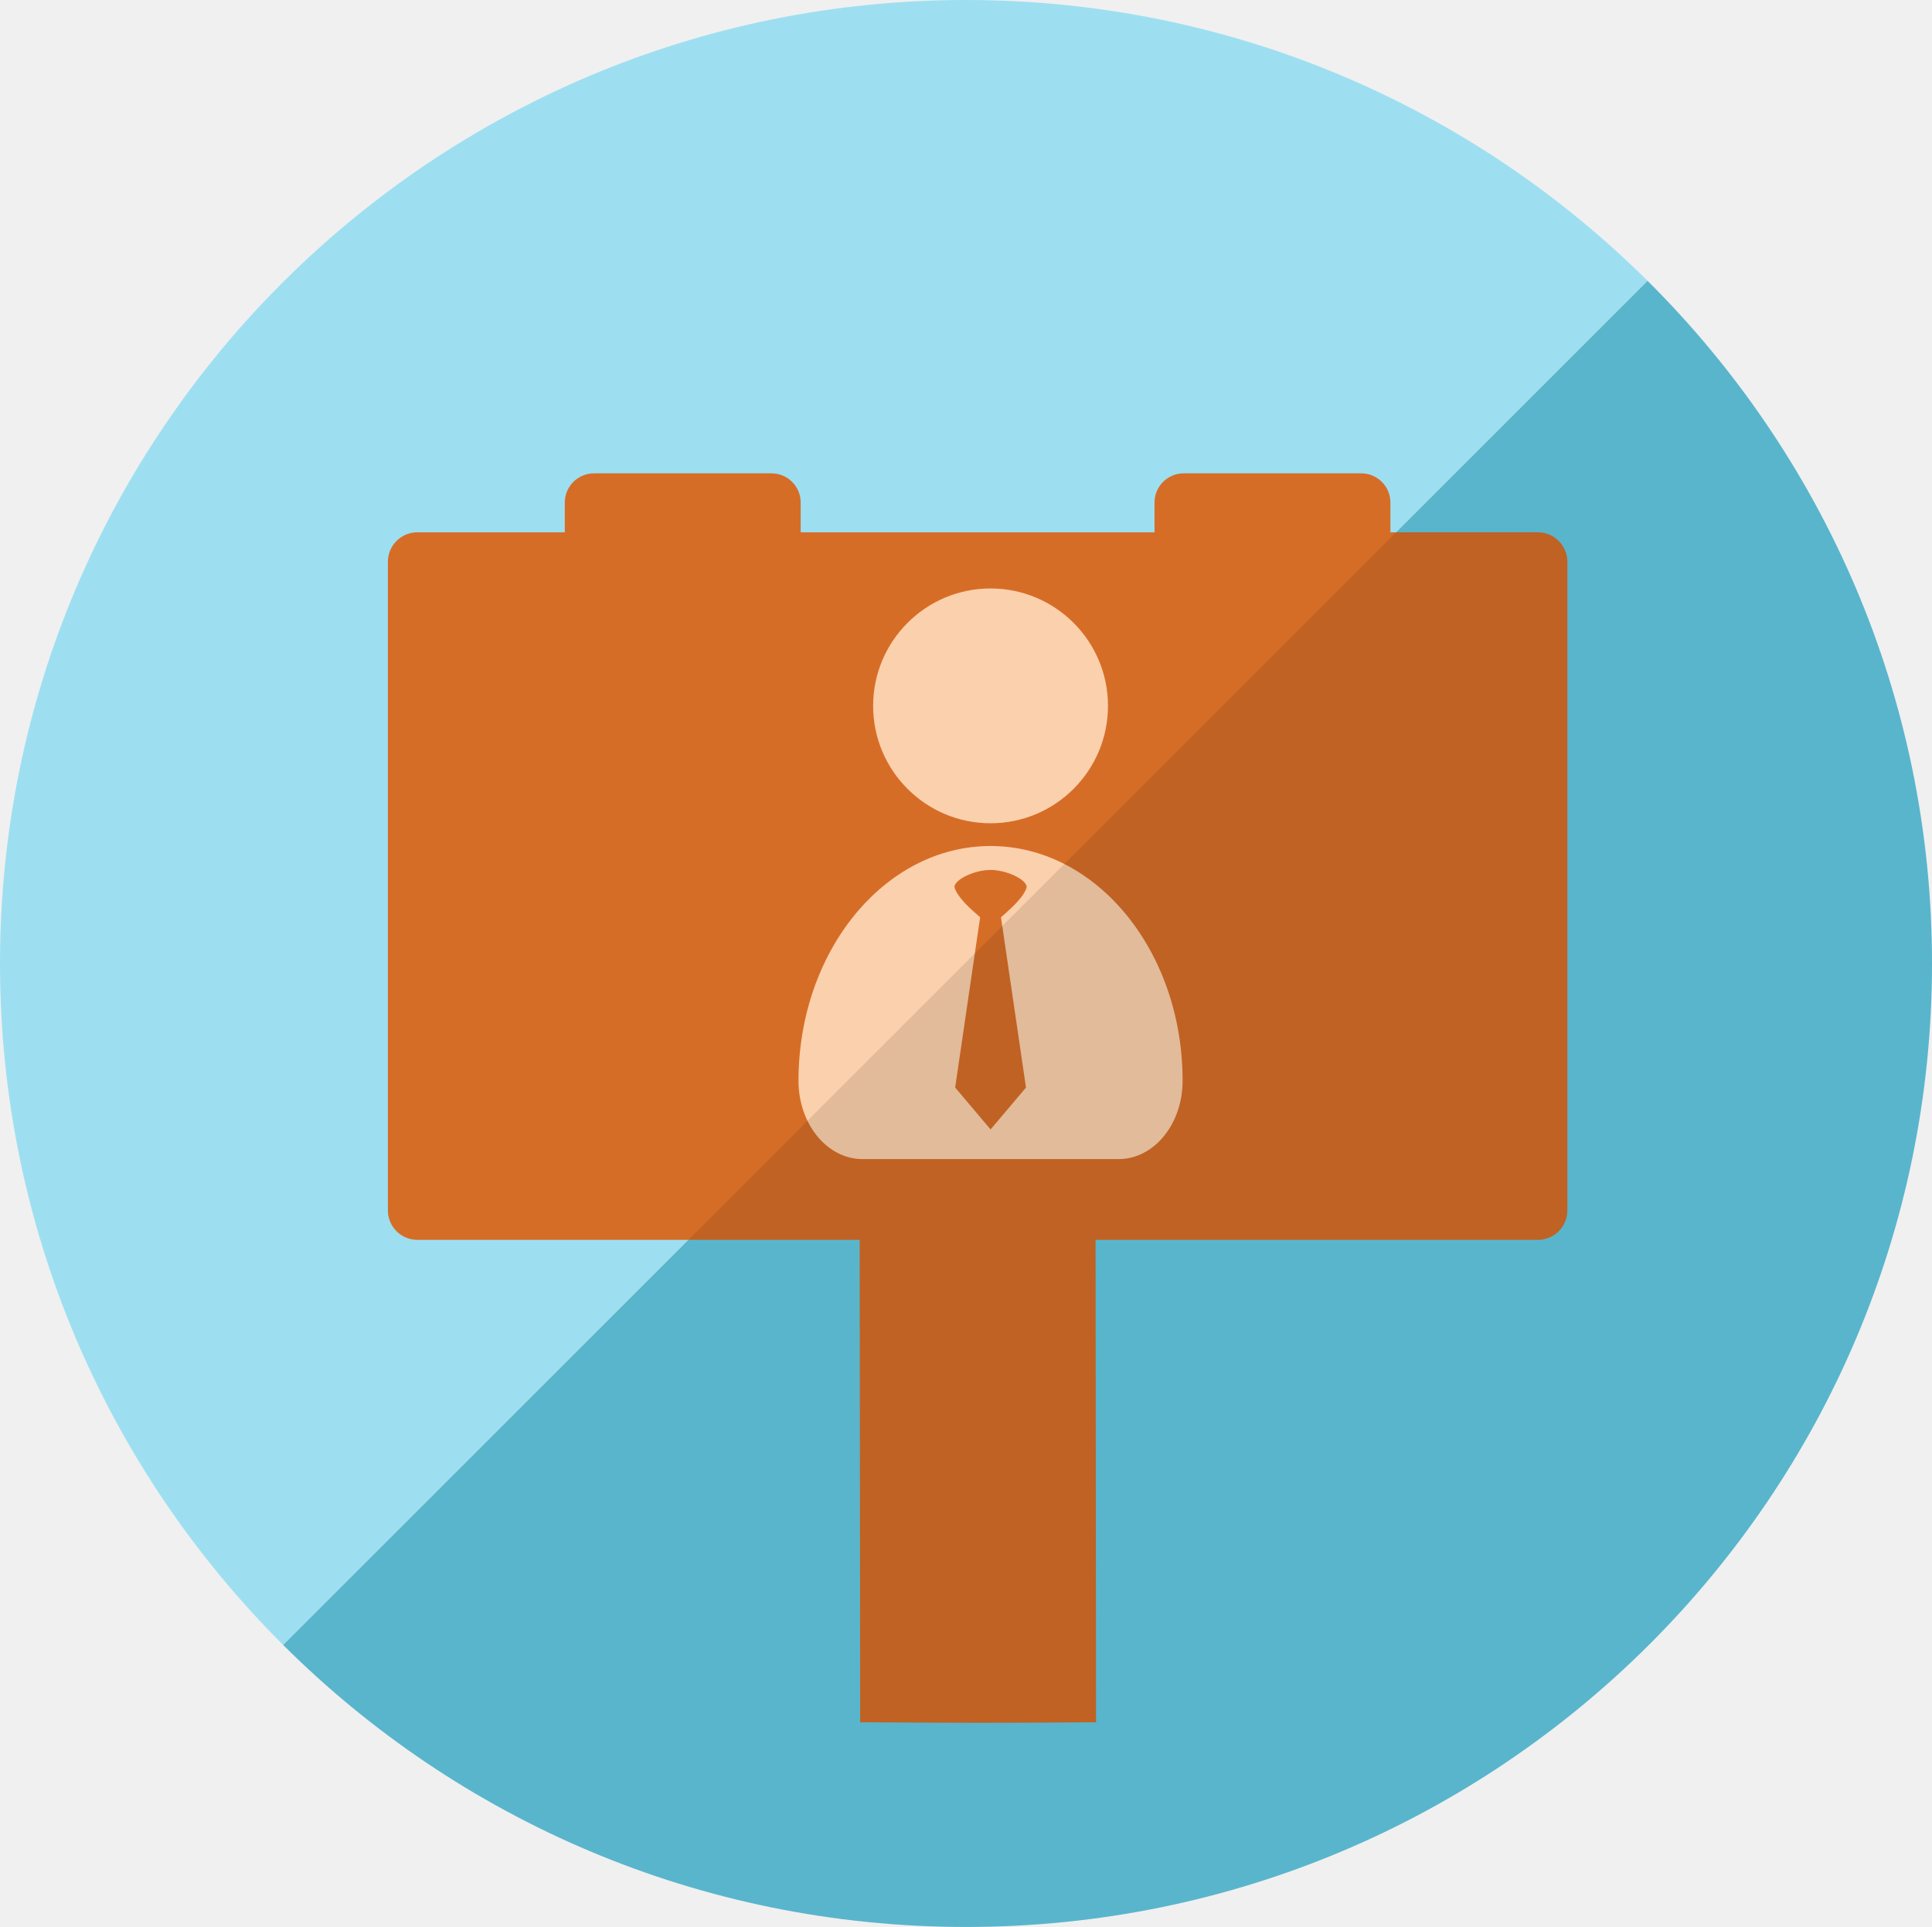
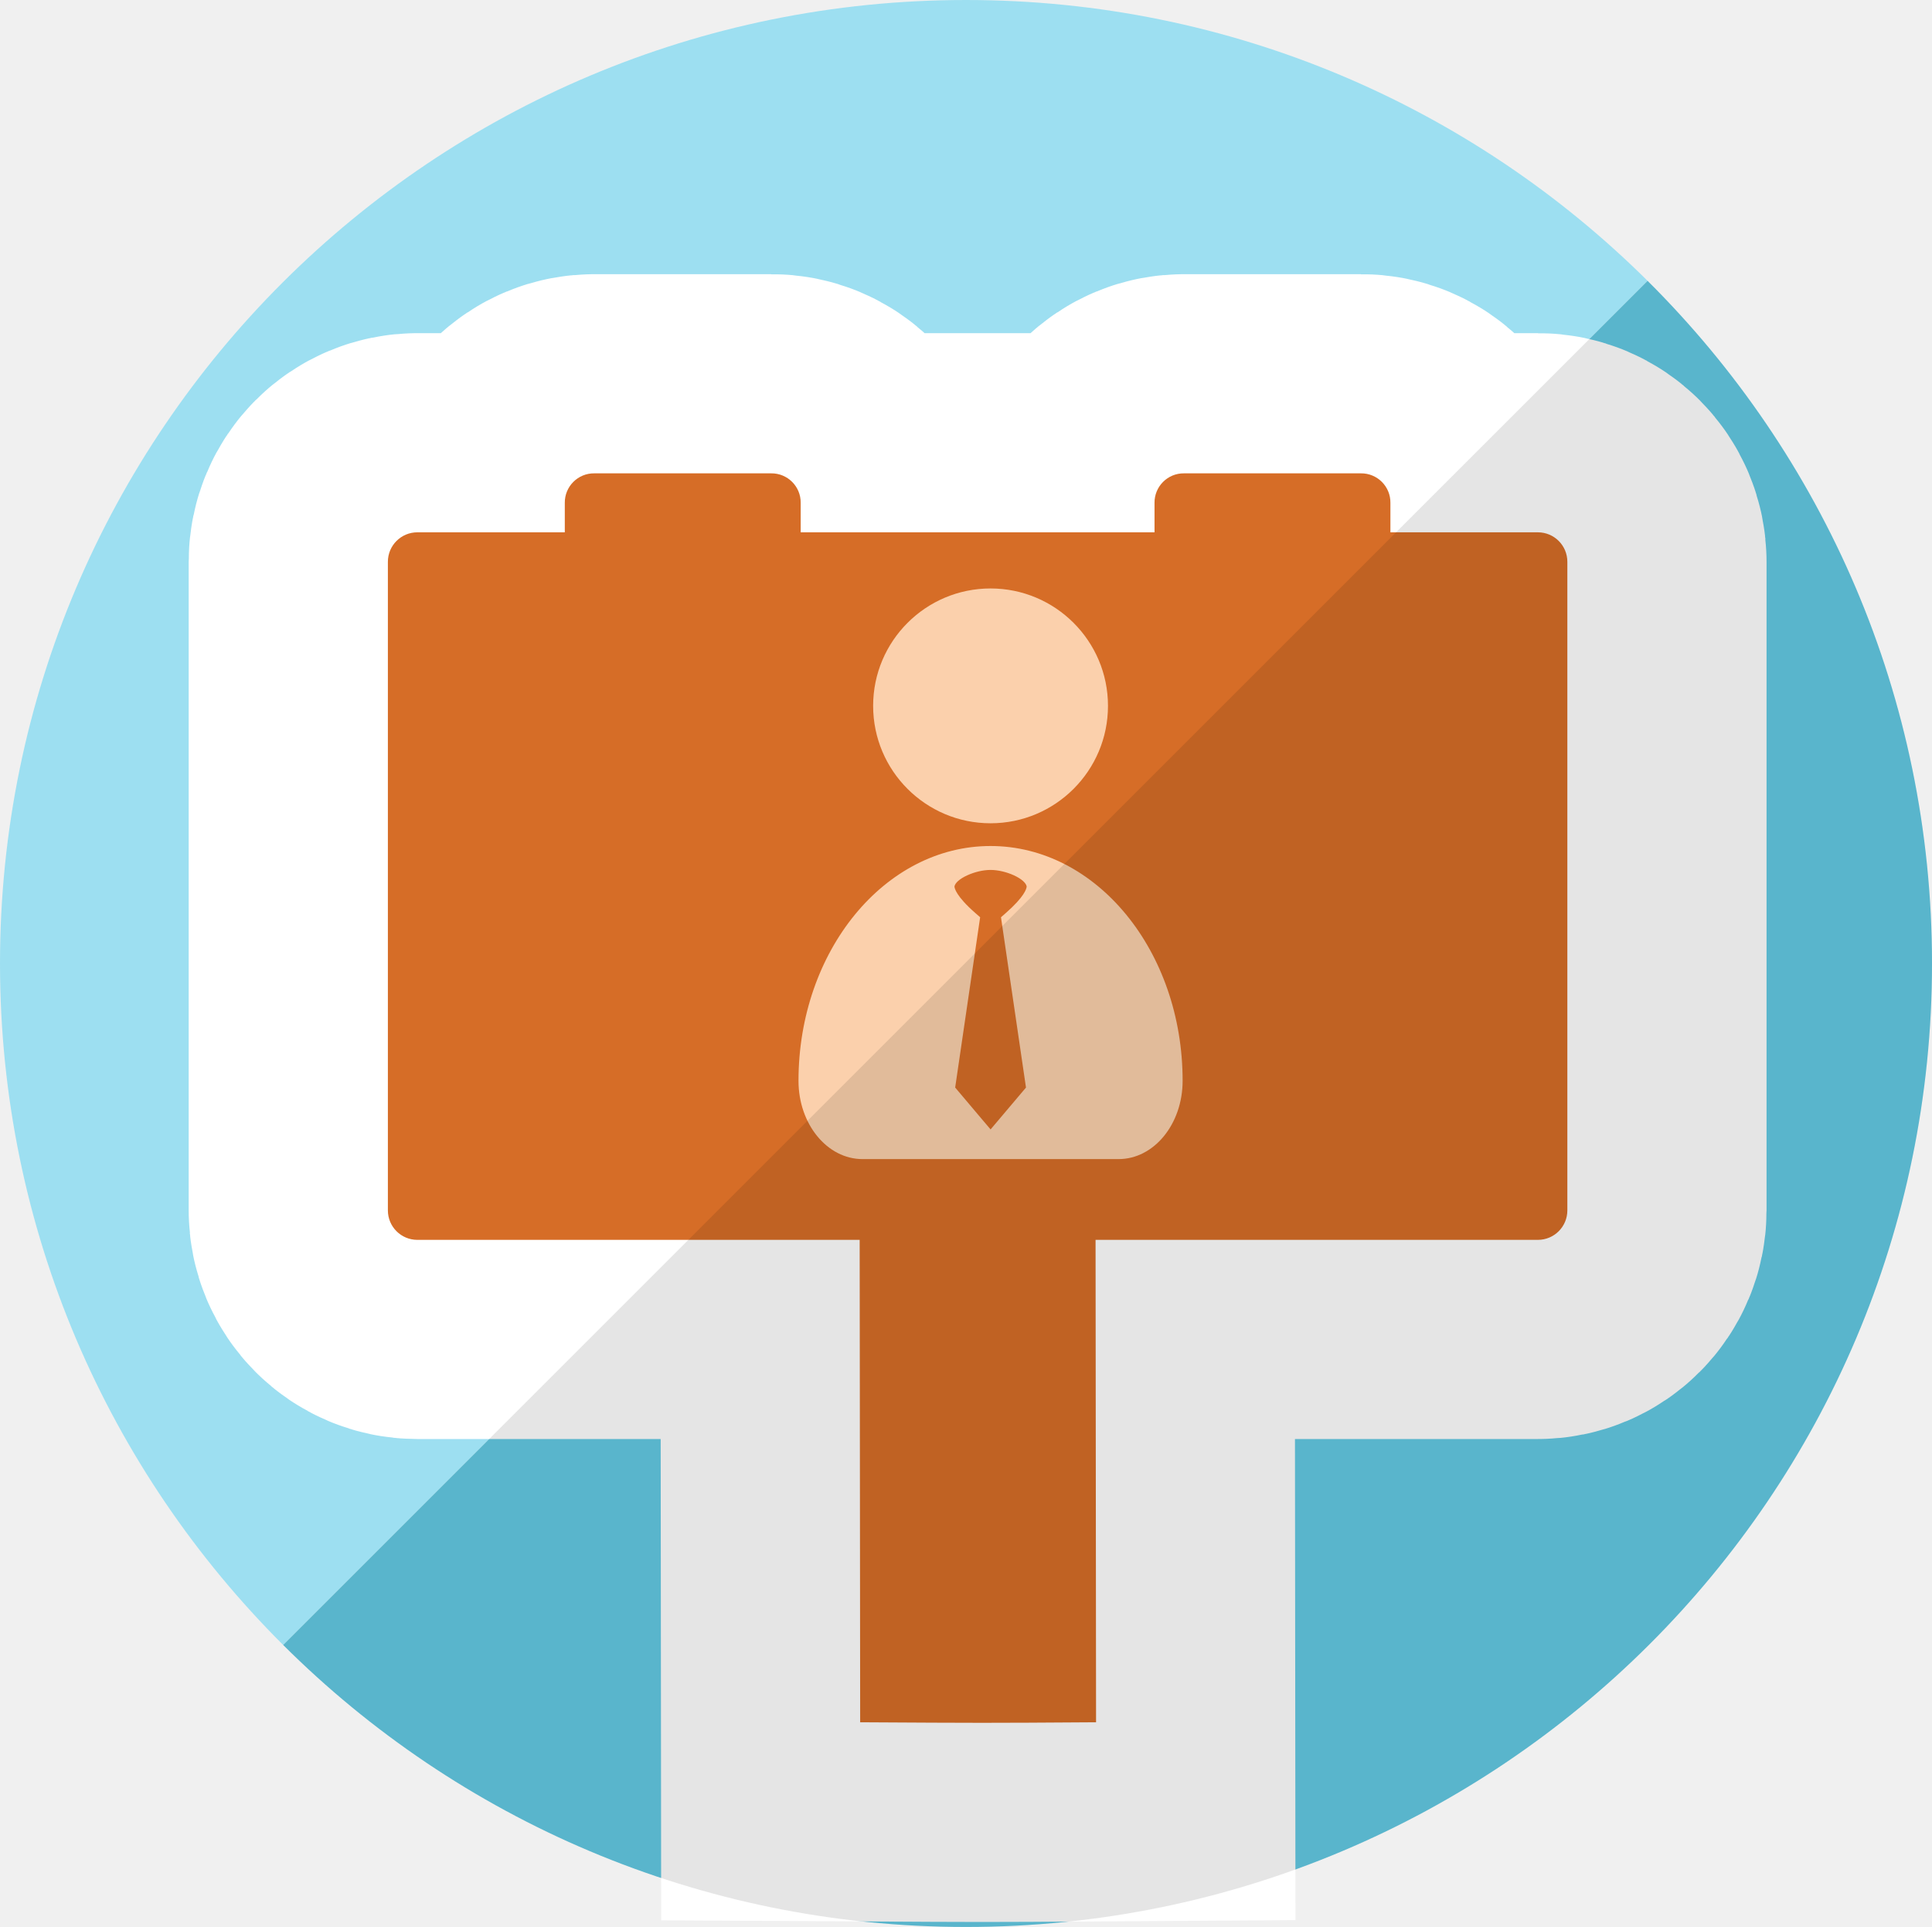
<svg xmlns="http://www.w3.org/2000/svg" width="35.755mm" height="35.668mm" viewBox="0 0 35.755 35.668" version="1.1" id="svg20996">
  <defs id="defs20990">
    <clipPath clipPathUnits="userSpaceOnUse" id="clipPath8930-2-31">
      <g transform="translate(1075.917,19.36401)" id="g8945-0-8">
        <g id="g8935-2-7" transform="translate(123.5081,456.0056)" style="fill:#63c9e3;fill-opacity:1">
          <path id="path8933-3-4" style="fill:#63c9e3;fill-opacity:1;fill-rule:nonzero;stroke:none" d="m 0,0 -71.576,-71.576 c 9.17,-9.141 21.833,-14.795 35.82,-14.795 27.988,0 50.677,22.634 50.677,50.554 C 14.921,-21.82 9.214,-9.155 0,0 m -35.756,14.736 c -27.988,0 -50.676,-22.634 -50.676,-50.554 0,-13.966 5.678,-26.609 14.856,-35.759 L 2e-4,3e-4 c -9.165,9.105 -21.8,14.736 -35.756,14.736" />
        </g>
        <g id="g8937-7-1" transform="translate(123.5082,456.0056)" style="fill:#95da4f;fill-opacity:1" />
        <g id="g8939-5-6" transform="translate(123.5082,456.0056)" style="fill:#95daec;fill-opacity:1" />
        <g id="g8943-9-3">
          <g style="fill:#95daec;fill-opacity:1" transform="translate(123.5082,456.0056)" id="g8941-2-8" />
        </g>
      </g>
    </clipPath>
  </defs>
  <g id="layer1" transform="translate(321.7704,-106.8087)">
    <g transform="matrix(0.3527778,0,0,-0.3527778,-953.3216,-230.0678)" id="g19921">
      <g transform="translate(-21.4711,-1441.928)" id="g8665-5">
        <g transform="translate(1774.619,16.26046)" id="g844-5-8-50">
          <path d="m 87.752,470.742 c -27.988,0 -50.676,-22.634 -50.676,-50.554 0,-13.966 5.678,-26.609 14.856,-35.759 l 71.576,71.577 c -9.165,9.105 -21.8,14.736 -35.756,14.736" style="fill:#9ddff1;fill-opacity:1;fill-rule:nonzero;stroke:none;stroke-width:1" id="path6620-3-6-9-6-4-1" />
          <g id="g6622-0-2-6-9-5-2" transform="translate(123.5081,456.0056)" style="fill:#63c9e3;fill-opacity:1">
            <path d="m 0,0 -71.576,-71.576 c 9.17,-9.141 21.833,-14.795 35.82,-14.795 27.988,0 50.677,22.634 50.677,50.554 C 14.921,-21.82 9.214,-9.155 0,0" style="fill:#63c9e3;fill-opacity:1;fill-rule:nonzero;stroke:none" id="path6624-7-9-6-3-0-6" />
          </g>
          <g id="g6622-0-2-6-0-4-3-48" transform="translate(123.5082,456.0056)" style="fill:#95da4f;fill-opacity:1" />
          <g id="g6622-0-2-6-8-3-6-5" transform="translate(123.5082,456.0056)" style="fill:#95daec;fill-opacity:1" />
          <g id="g17506-0-1-6">
            <g style="fill:#95daec;fill-opacity:1" transform="translate(123.5082,456.0056)" id="g6622-0-2-6-7-7-0-2" />
          </g>
        </g>
-         <path transform="translate(698.7018,-3.103519)" style="fill:#ffffff;fill-opacity:1;stroke-width:0.154" d="m 1194.538,478.783 h -62.002 c -4.696,0 -8.516,-3.82 -8.516,-8.515 v -62.002 c 0,-4.695 3.82,-8.515 8.516,-8.515 h 62.002 c 4.695,0 8.515,3.82 8.515,8.515 v 62.002 c 0,4.695 -3.82,8.515 -8.515,8.515 z m 0,0" id="path2-1-0-4-6-5" clip-path="url(#clipPath8930-2-31)" />
      </g>
      <g transform="translate(34.37599,226.5211)" id="g19580-1">
+         <path d="m 1836.523,-1209.377 h -7.734 v 1.547 c 0.01,0.858 -0.689,1.556 -1.547,1.547 h -9.281 c -0.858,0.01 -1.555,-0.689 -1.547,-1.547 v -1.547 h -18.562 v 1.547 c 0.01,0.858 -0.689,1.556 -1.547,1.547 h -9.281 c -0.858,0.01 -1.555,-0.689 -1.547,-1.547 v -1.547 h -7.734 c -0.855,5e-4 -1.547,-0.692 -1.547,-1.547 v -34.031 c -5e-4,-0.855 0.692,-1.547 1.547,-1.547 h 23.203 l 0.026,-25.312 c 6.434,-0.037 6.466,-0.039 12.375,0 l -0.026,25.312 h 23.203 c 0.855,-5e-4 1.547,0.692 1.547,1.547 v 34.031 c 5e-4,0.855 -0.692,1.547 -1.547,1.547 z" id="path4-9-5-3" style="fill:none;fill-opacity:1;stroke-width:20.9;stroke:#ffffff;stroke-opacity:1;stroke-miterlimit:4;stroke-dasharray:none" />
        <path d="m 1836.523,-1209.377 h -7.734 v 1.547 c 0.01,0.858 -0.689,1.556 -1.547,1.547 h -9.281 c -0.858,0.01 -1.555,-0.689 -1.547,-1.547 v -1.547 h -18.562 v 1.547 c 0.01,0.858 -0.689,1.556 -1.547,1.547 h -9.281 c -0.858,0.01 -1.555,-0.689 -1.547,-1.547 v -1.547 h -7.734 c -0.855,5e-4 -1.547,-0.692 -1.547,-1.547 v -34.031 c -5e-4,-0.855 0.692,-1.547 1.547,-1.547 h 23.203 l 0.026,-25.312 c 6.434,-0.037 6.466,-0.039 12.375,0 l -0.026,25.312 h 23.203 c 0.855,-5e-4 1.547,0.692 1.547,1.547 v 34.031 c 5e-4,0.855 -0.692,1.547 -1.547,1.547 z" id="path4-9-5" style="fill:#d66d27;fill-opacity:1;stroke-width:0.773" />
        <g transform="matrix(0.4990313,0,0,-0.4990313,1782.861,-1202.342)" id="g6-2" style="fill:#fbd0ac;fill-opacity:1">
          <path d="m 49.998,47.08 c -11.143,0 -20.188,11.059 -20.188,24.689 0,4.551 3.014,8.23 6.731,8.23 h 26.918 c 3.718,0 6.731,-3.68 6.731,-8.23 0,-13.63 -9.045,-24.689 -20.192,-24.689 z m 3.793,4.293 c -0.019,0.207 -0.235,1.041 -2.2,2.764 l -0.495,0.434 2.628,17.906 -2.832,3.35 -0.509,0.602 -0.381,0.451 -0.38,-0.451 -0.514,-0.604 -2.828,-3.35 2.625,-17.904 -0.496,-0.434 C 46.347,52.33 46.215,51.5 46.206,51.35 c 0,-0.018 0,-0.029 0,-0.029 0.039,-0.189 0.181,-0.387 0.397,-0.576 0.244,-0.215 0.589,-0.422 0.982,-0.598 0.722,-0.326 1.615,-0.551 2.412,-0.551 0.814,0 1.726,0.232 2.456,0.566 0.394,0.18 0.73,0.389 0.969,0.605 0.199,0.184 0.337,0.371 0.372,0.551 0.001,0.002 0.001,0.022 -0.003,0.055 z" id="path2-9-6" style="fill:#fbd0ac;fill-opacity:1" />
          <path d="m 62.344,32.344 c 0,6.816 -5.531,12.346 -12.346,12.346 -6.811,0 -12.342,-5.529 -12.342,-12.346 0,-6.815 5.532,-12.344 12.342,-12.344 6.814,0 12.346,5.529 12.346,12.344 z" id="path4-2-9" style="fill:#fbd0ac;fill-opacity:1" />
        </g>
        <g id="g6622-0-2-6-9-5-2-4" transform="translate(1842.28,-1196.183)" style="fill:#000000;fill-opacity:0.104">
          <path d="m 0,0 -71.576,-71.576 c 9.17,-9.141 21.833,-14.795 35.82,-14.795 27.988,0 50.677,22.634 50.677,50.554 C 14.921,-21.82 9.214,-9.155 0,0" style="fill:#000000;fill-opacity:0.104;fill-rule:nonzero;stroke:none" id="path6624-7-9-6-3-0-6-4" />
        </g>
      </g>
    </g>
  </g>
</svg>
